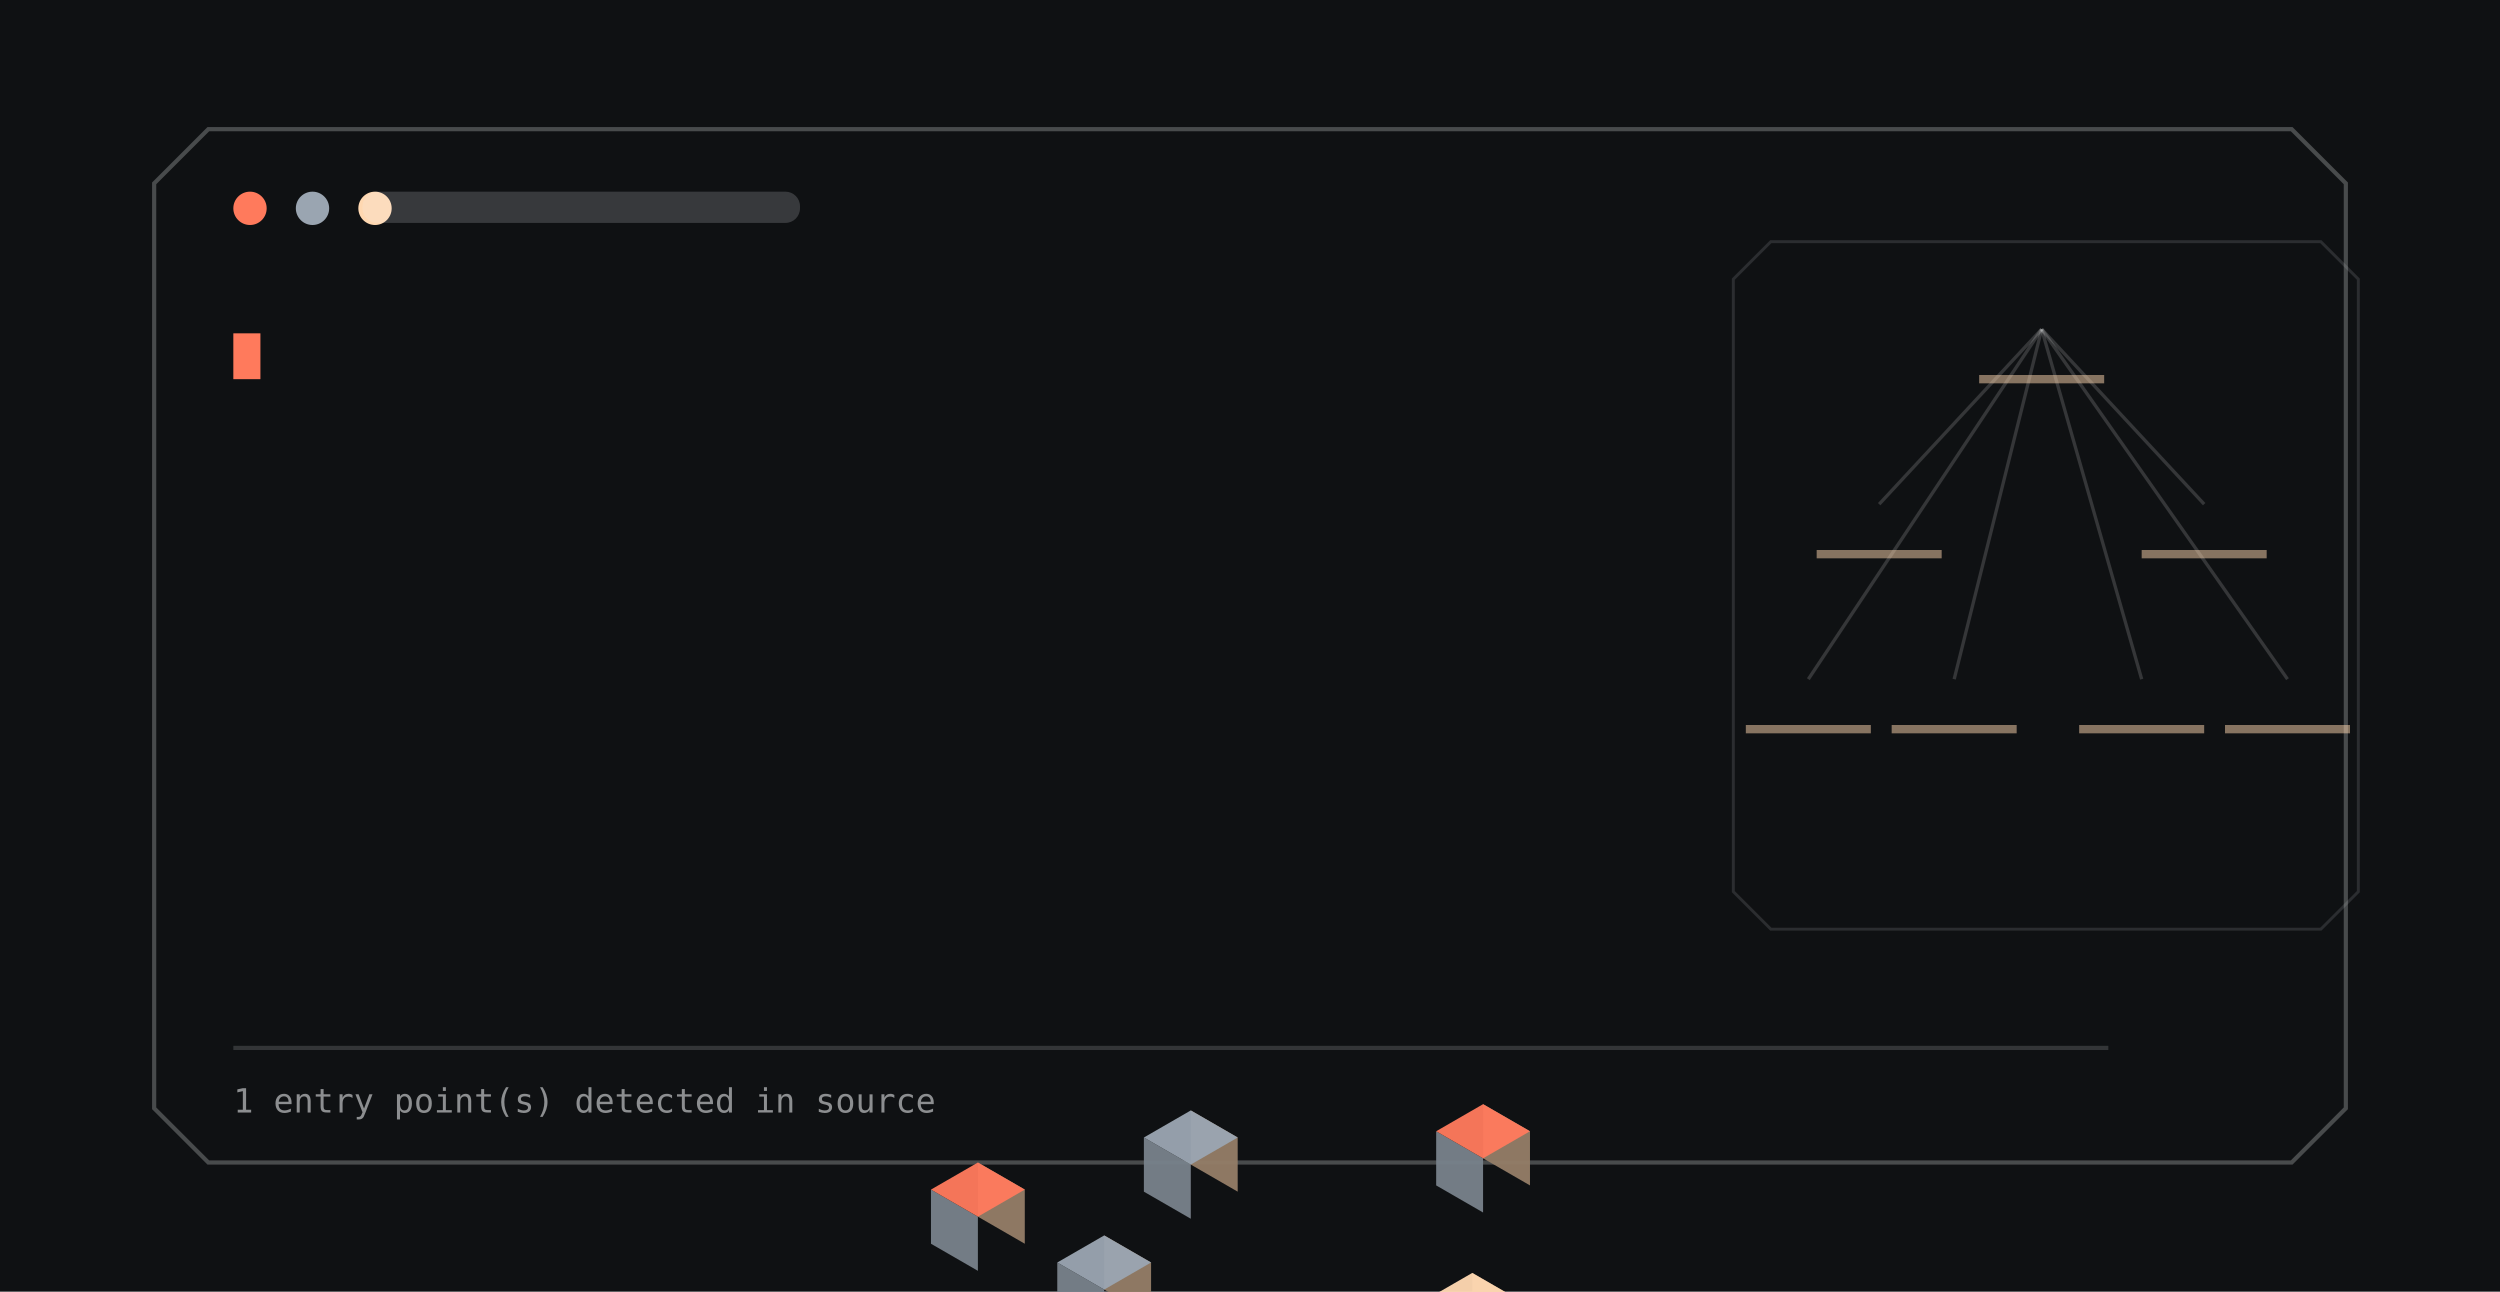
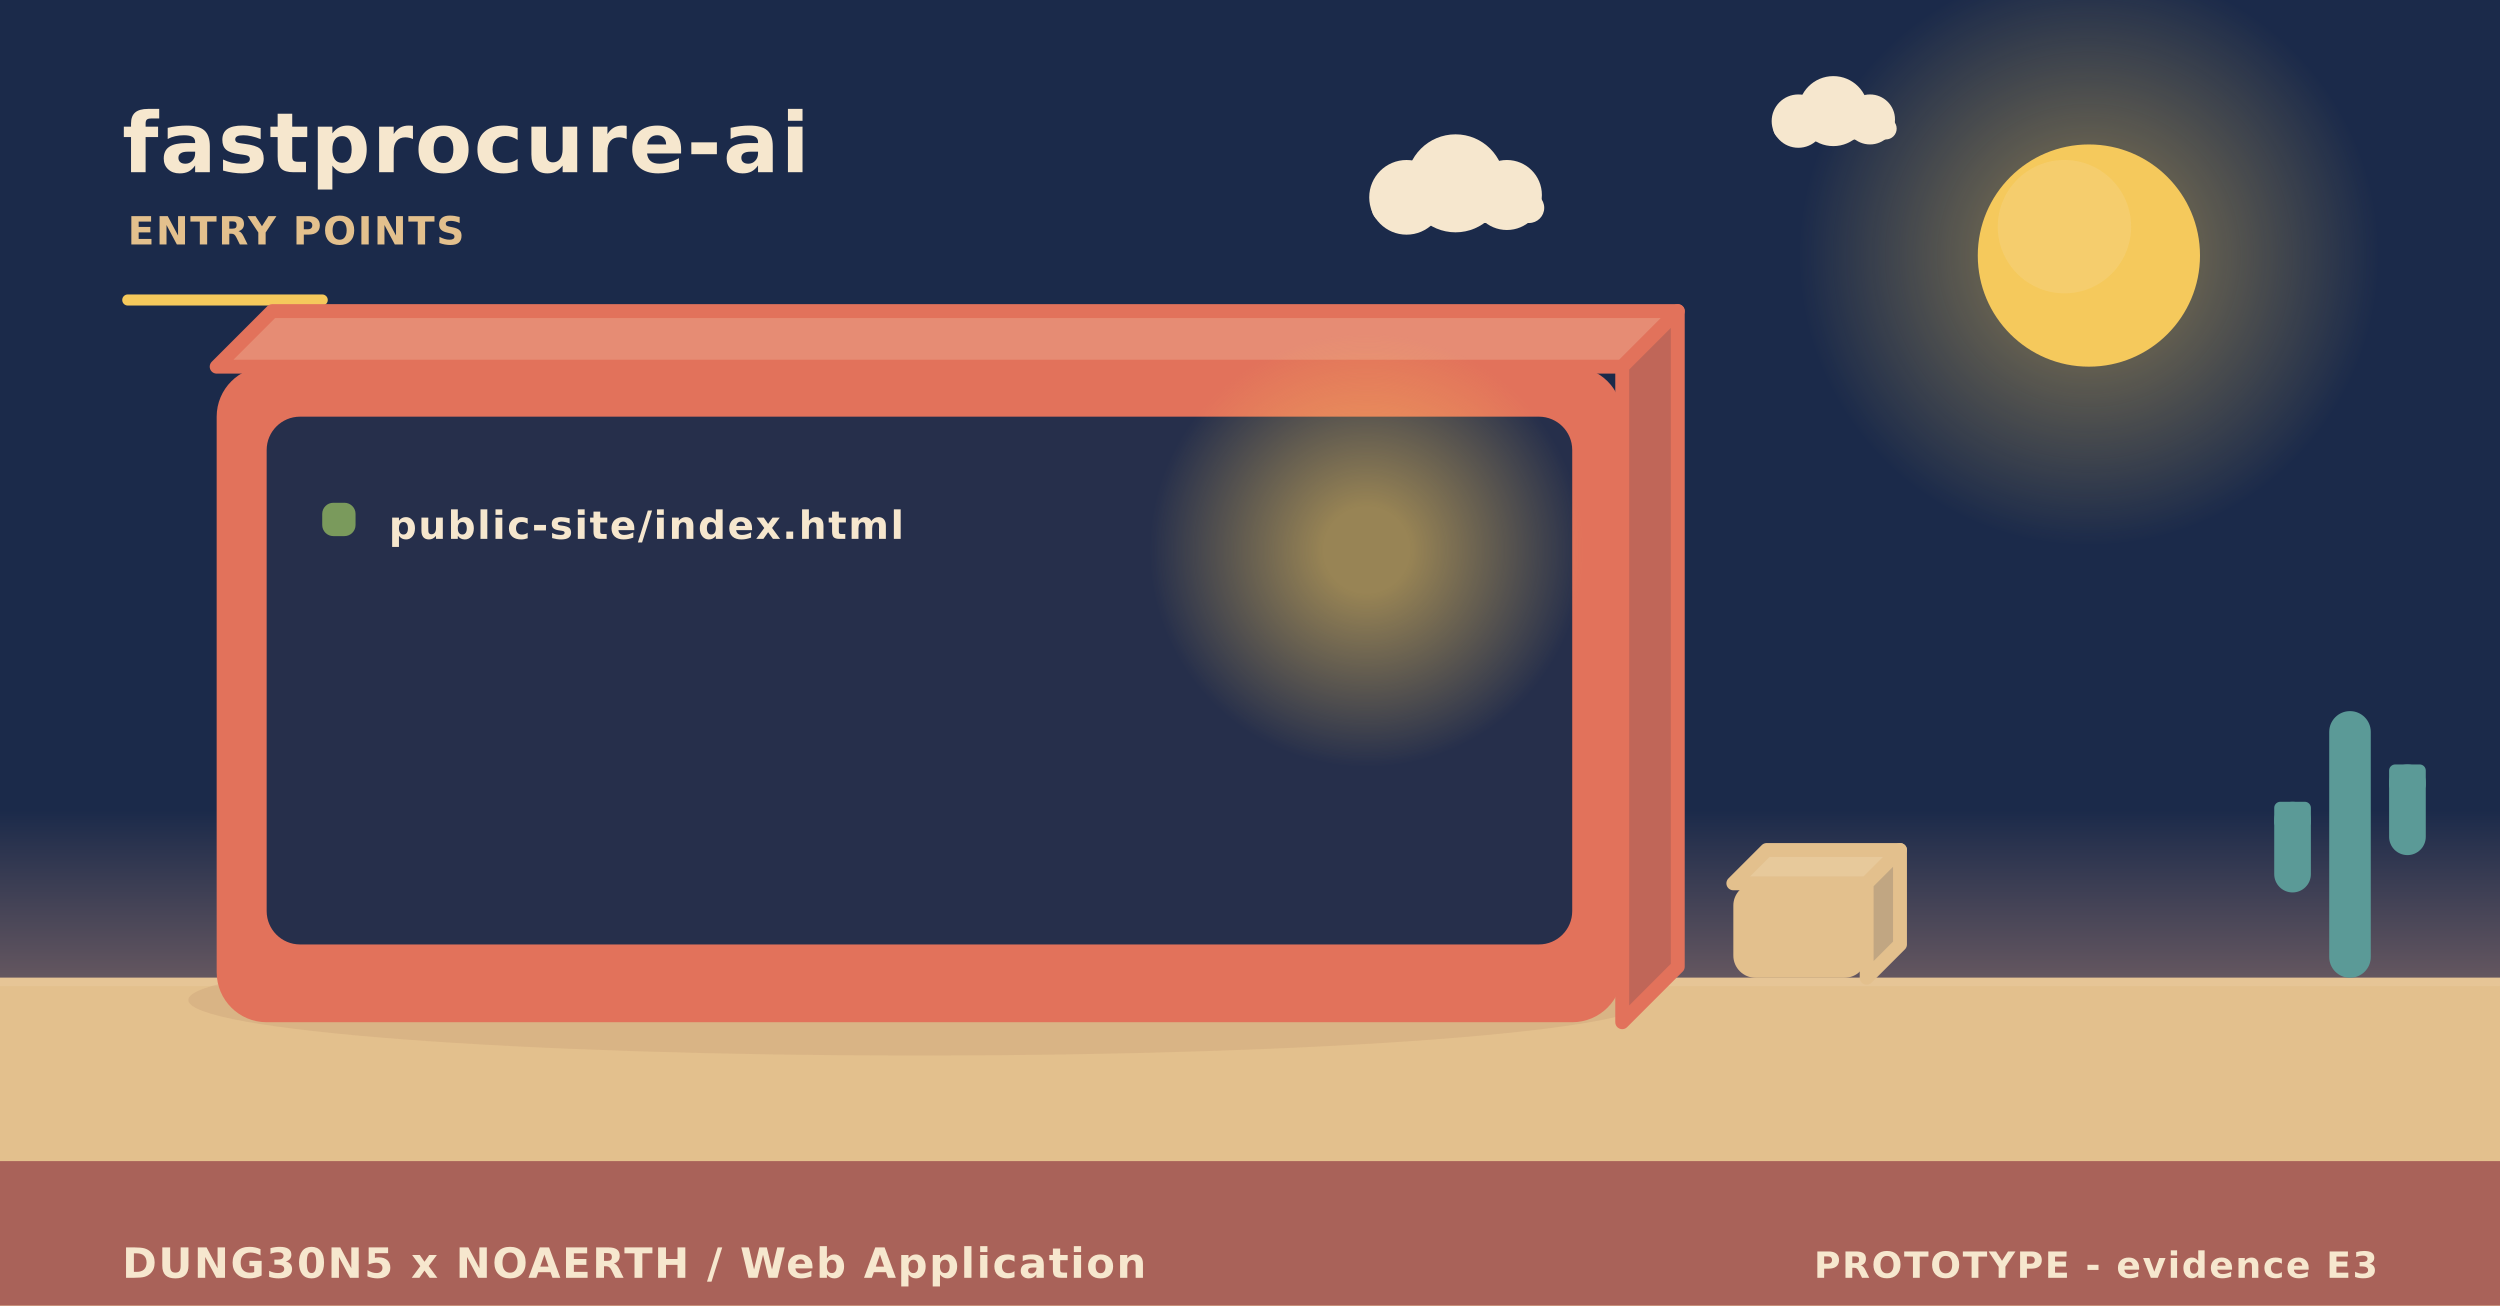
- <svg xmlns="http://www.w3.org/2000/svg" viewBox="0 0 1200 620" width="1200" height="620" role="img" aria-label="fastprocure-ai command surface">
-   <rect width="1200" height="620" fill="#0f1113" />
-   <defs>
-     <linearGradient id="gt" x1="0" y1="0" x2="1" y2="1">
-       <stop offset="0%" stop-color="#ff7a5c" />
-       <stop offset="100%" stop-color="#9aa5b1" />
-     </linearGradient>
-   </defs>
-   <path d="M100.00,62.00 H1100.00 L1126.00,88.00 V532.00 L1100.00,558.00 H100.00 L74.00,532.00 V88.00 Z" fill="none" stroke="rgba(241,243,245,0.300)" stroke-width="2.00" opacity="0.85" />
-   <circle cx="120.00" cy="100.00" r="8.00" fill="#ff7a5c" opacity="1.00" />
-   <circle cx="150.00" cy="100.00" r="8.00" fill="#9aa5b1" opacity="1.00" />
-   <circle cx="180.00" cy="100.00" r="8.00" fill="#ffd8b1" opacity="1.00" />
-   <rect x="174.00" y="92.00" width="210.00" height="15.00" rx="7.00" fill="rgba(241,243,245,0.180)" opacity="1.00" />
-   <text x="112" y="148" font-family="ui-monospace,SFMono-Regular,Menlo,monospace" font-size="21" fill="rgba(241,243,245,0.800)" opacity="0">public-site/index.html<animate attributeName="opacity" values="0;1;1;0" dur="1.5s" begin="0.0s" repeatCount="indefinite" />
-   </text>
-   <rect x="112" y="160" width="13" height="22" fill="#ff7a5c">
-     <animate attributeName="opacity" values="1;0;1" dur="1.05s" begin="0s" repeatCount="indefinite" />
-   </rect>
-   <path d="M850.00,116.00 H1114.00 L1132.00,134.00 V428.00 L1114.00,446.00 H850.00 L832.00,428.00 V134.00 Z" fill="none" stroke="rgba(241,243,245,0.180)" stroke-width="1.40" opacity="0.70" />
-   <line x1="980.00" y1="158.00" x2="902.00" y2="242.00" stroke="rgba(241,243,245,0.300)" stroke-width="1.60" opacity="0.55" />
-   <line x1="980.00" y1="158.00" x2="1058.00" y2="242.00" stroke="rgba(241,243,245,0.300)" stroke-width="1.60" opacity="0.55" />
-   <line x1="980.00" y1="158.00" x2="868.00" y2="326.00" stroke="rgba(241,243,245,0.300)" stroke-width="1.60" opacity="0.55" />
-   <line x1="980.00" y1="158.00" x2="938.00" y2="326.00" stroke="rgba(241,243,245,0.300)" stroke-width="1.60" opacity="0.55" />
-   <line x1="980.00" y1="158.00" x2="1028.00" y2="326.00" stroke="rgba(241,243,245,0.300)" stroke-width="1.60" opacity="0.55" />
-   <line x1="980.00" y1="158.00" x2="1098.00" y2="326.00" stroke="rgba(241,243,245,0.300)" stroke-width="1.60" opacity="0.55" />
-   <polygon points="711.87,556.00 734.39,569.00 734.39,543.00 711.87,530.00" fill="#947d67" opacity="0.95" />
-   <polygon points="689.36,569.00 711.87,582.00 711.87,556.00 689.36,543.00" fill="#78818a" opacity="0.95" />
-   <polygon points="711.87,530.00 734.39,543.00 711.87,556.00 689.36,543.00" fill="#ff7a5c" opacity="0.95" />
+ <svg xmlns="http://www.w3.org/2000/svg" width="900" height="470" viewBox="0 0 900 470" role="img" aria-label="fastprocure-ai - how it is operated">
+   <linearGradient id="skyt" x1="0" y1="0" x2="0" y2="1">
+     <stop offset="0" stop-color="#1b2a4a" />
+     <stop offset="0.62" stop-color="#1b2a4a" />
+     <stop offset="1" stop-color="#f3ad8a" />
+   </linearGradient>
+   <rect width="900" height="470" fill="url(#skyt)" />
+   <radialGradient id="sunt">
+     <stop offset="0.35" stop-color="#f5c95c" stop-opacity="0.34" />
+     <stop offset="1" stop-color="#f5c95c" stop-opacity="0" />
+   </radialGradient>
+   <circle cx="752" cy="92" r="104" fill="url(#sunt)" />
+   <circle cx="752" cy="92" r="40" fill="#f5c95c" />
+   <circle cx="743.2" cy="81.6" r="24" fill="#f5d27e" opacity="0.5" />
  <g>
-     <rect x="950.00" y="180.00" width="60.00" height="4.00" rx="0.00" fill="rgba(255,216,177,0.500)" opacity="1.00" />
-     <animate attributeName="opacity" values="0.25;1.0;0.25" dur="14.6s" begin="0.0s" repeatCount="indefinite" />
+     <circle cx="524" cy="66" r="17.64" fill="#f6e7ce" />
+     <circle cx="506.36" cy="71.04" r="13.44" fill="#f6e7ce" />
+     <circle cx="542.48" cy="70.2" r="12.6" fill="#f6e7ce" />
+     <rect x="493.76" y="69.36" width="62.16" height="10.92" rx="5.46" fill="#f6e7ce" />
+     <animateTransform attributeName="transform" type="translate" values="0 0;24 0;0 0" dur="36s" begin="0s" repeatCount="indefinite" />
  </g>
-   <polygon points="571.58,559.00 594.09,572.00 594.09,546.00 571.58,533.00" fill="#947d67" opacity="0.95" />
-   <polygon points="549.06,572.00 571.58,585.00 571.58,559.00 549.06,546.00" fill="#78818a" opacity="0.95" />
-   <polygon points="571.58,533.00 594.09,546.00 571.58,559.00 549.06,546.00" fill="#9aa5b1" opacity="0.95" />
  <g>
-     <rect x="872.00" y="264.00" width="60.00" height="4.00" rx="0.00" fill="rgba(255,216,177,0.500)" opacity="1.00" />
-     <animate attributeName="opacity" values="0.25;1.0;0.25" dur="14.6s" begin="0.4s" repeatCount="indefinite" />
+     <circle cx="660" cy="40" r="12.6" fill="#f6e7ce" />
+     <circle cx="647.4" cy="43.6" r="9.6" fill="#f6e7ce" />
+     <circle cx="673.2" cy="43" r="9" fill="#f6e7ce" />
+     <rect x="638.4" y="42.4" width="44.4" height="7.8" rx="3.9" fill="#f6e7ce" />
+     <animateTransform attributeName="transform" type="translate" values="0 0;-18 0;0 0" dur="46s" begin="3s" repeatCount="indefinite" />
  </g>
-   <polygon points="706.68,637.00 729.19,650.00 729.19,624.00 706.68,611.00" fill="#947d67" opacity="0.95" />
-   <polygon points="684.16,650.00 706.68,663.00 706.68,637.00 684.16,624.00" fill="#78818a" opacity="0.95" />
-   <polygon points="706.68,611.00 729.19,624.00 706.68,637.00 684.16,624.00" fill="#ffd8b1" opacity="0.95" />
+   <rect x="0" y="352" width="900" height="118" fill="#e3c08d" />
+   <rect x="0" y="352" width="900" height="3" fill="#e6c596" />
+   <text x="44" y="62" font-family="Verdana,DejaVu Sans,sans-serif" font-size="30" font-weight="700" letter-spacing="0.6" fill="#f6e7ce" text-anchor="start">fastprocure-ai</text>
+   <text x="46" y="88" font-family="Verdana,DejaVu Sans,sans-serif" font-size="14" font-weight="700" letter-spacing="0.6" fill="#e3c08d" text-anchor="start">ENTRY POINTS</text>
+   <rect x="44" y="106" width="74" height="4" rx="2" fill="#f5c95c" />
+   <ellipse cx="331" cy="360" rx="263.2" ry="20" fill="rgba(138,90,68,0.11)" />
+   <path d="M78,132 L584,132 L604,112 L98,112 Z" fill="#e68c74" stroke="#e2725b" stroke-width="5" stroke-linejoin="round" />
+   <path d="M584,132 L604,112 L604,348 L584,368 Z" fill="#c06658" stroke="#e2725b" stroke-width="5" stroke-linejoin="round" />
+   <rect x="78" y="132" width="506" height="236" rx="18" fill="#e2725b" />
+   <rect x="96" y="150" width="470" height="190" rx="12" fill="#1b2a4a" opacity="0.94" />
+   <radialGradient id="lamp74776">
+     <stop offset="0.2" stop-color="#f5c95c" stop-opacity="0.55" />
+     <stop offset="1" stop-color="#f5c95c" stop-opacity="0" />
+   </radialGradient>
+   <circle cx="492" cy="198" r="78" fill="url(#lamp74776)" />
+   <rect x="116" y="181" width="12" height="12" rx="4" fill="#7a9a5c" />
  <g>
-     <rect x="1028.00" y="264.00" width="60.00" height="4.00" rx="0.00" fill="rgba(255,216,177,0.500)" opacity="1.00" />
-     <animate attributeName="opacity" values="0.25;1.0;0.25" dur="14.6s" begin="0.8s" repeatCount="indefinite" />
+     <text x="140" y="194" font-family="Verdana,DejaVu Sans,sans-serif" font-size="14" font-weight="700" letter-spacing="0.6" fill="#f6e7ce" text-anchor="start">public-site/index.html</text>
+     <animateTransform attributeName="transform" type="translate" values="0 10;0 0" dur="0.7s" begin="0.4s" fill="freeze" />
  </g>
-   <polygon points="469.39,584.00 491.90,597.00 491.90,571.00 469.39,558.00" fill="#947d67" opacity="0.95" />
-   <polygon points="446.87,597.00 469.39,610.00 469.39,584.00 446.87,571.00" fill="#78818a" opacity="0.95" />
-   <polygon points="469.39,558.00 491.90,571.00 469.39,584.00 446.87,571.00" fill="#ff7a5c" opacity="0.95" />
-   <g>
-     <rect x="838.00" y="348.00" width="60.00" height="4.00" rx="0.00" fill="rgba(255,216,177,0.500)" opacity="1.00" />
-     <animate attributeName="opacity" values="0.25;1.0;0.25" dur="14.6s" begin="1.2s" repeatCount="indefinite" />
-   </g>
-   <polygon points="530.01,619.00 552.52,632.00 552.52,606.00 530.01,593.00" fill="#947d67" opacity="0.95" />
-   <polygon points="507.49,632.00 530.01,645.00 530.01,619.00 507.49,606.00" fill="#78818a" opacity="0.95" />
-   <polygon points="530.01,593.00 552.52,606.00 530.01,619.00 507.49,606.00" fill="#9aa5b1" opacity="0.95" />
-   <g>
-     <rect x="908.00" y="348.00" width="60.00" height="4.00" rx="0.00" fill="rgba(255,216,177,0.500)" opacity="1.00" />
-     <animate attributeName="opacity" values="0.25;1.0;0.25" dur="14.6s" begin="1.6s" repeatCount="indefinite" />
-   </g>
-   <polygon points="607.95,664.00 630.47,677.00 630.47,651.00 607.95,638.00" fill="#947d67" opacity="0.95" />
-   <polygon points="585.43,677.00 607.95,690.00 607.95,664.00 585.43,651.00" fill="#78818a" opacity="0.95" />
-   <polygon points="607.95,638.00 630.47,651.00 607.95,664.00 585.43,651.00" fill="#ffd8b1" opacity="0.95" />
-   <g>
-     <rect x="998.00" y="348.00" width="60.00" height="4.00" rx="0.00" fill="rgba(255,216,177,0.500)" opacity="1.00" />
-     <animate attributeName="opacity" values="0.25;1.0;0.25" dur="14.6s" begin="2.0s" repeatCount="indefinite" />
-   </g>
-   <polygon points="668.57,699.00 691.09,712.00 691.09,686.00 668.57,673.00" fill="#947d67" opacity="0.95" />
-   <polygon points="646.05,712.00 668.57,725.00 668.57,699.00 646.05,686.00" fill="#78818a" opacity="0.95" />
-   <polygon points="668.57,673.00 691.09,686.00 668.57,699.00 646.05,686.00" fill="#ff7a5c" opacity="0.95" />
-   <g>
-     <rect x="1068.00" y="348.00" width="60.00" height="4.00" rx="0.00" fill="rgba(255,216,177,0.500)" opacity="1.00" />
-     <animate attributeName="opacity" values="0.25;1.0;0.25" dur="14.6s" begin="2.4s" repeatCount="indefinite" />
-   </g>
-   <rect x="112.00" y="502.00" width="900.00" height="2.00" rx="0.00" fill="rgba(241,243,245,0.160)" opacity="1.00" />
-   <text x="112" y="534" font-family="ui-monospace,Menlo,monospace" font-size="16" fill="rgba(241,243,245,0.550)">1 entry point(s) detected in source</text>
+   <path d="M624,318 L672,318 L684,306 L636,306 Z" fill="#e7c99b" stroke="#e3c08d" stroke-width="5" stroke-linejoin="round" />
+   <path d="M672,318 L684,306 L684,340 L672,352 Z" fill="#c1a682" stroke="#e3c08d" stroke-width="5" stroke-linejoin="round" />
+   <rect x="624" y="318" width="48" height="34" rx="8" fill="#e3c08d" />
+   <rect x="838.52" y="256" width="14.96" height="96" rx="7.48" fill="#5b9a97" />
+   <rect x="818.72" y="288.64" width="13.2" height="32.64" rx="6.6" fill="#5b9a97" />
+   <rect x="818.72" y="288.64" width="13.2" height="9.6" rx="2.2" fill="#5b9a97" />
+   <rect x="860.08" y="275.2" width="13.2" height="32.64" rx="6.6" fill="#5b9a97" />
+   <rect x="860.08" y="275.2" width="13.2" height="9.6" rx="2.2" fill="#5b9a97" />
+   <rect x="0" y="418" width="900" height="52" rx="0" fill="#a65c56" opacity="0.94" />
+   <text x="44" y="460" font-family="Verdana,DejaVu Sans,sans-serif" font-size="15" font-weight="700" letter-spacing="0.6" fill="#f6e7ce" text-anchor="start">DUNG30N5 x NOAERTH  /  Web Application</text>
+   <text x="856" y="460" font-family="Verdana,DejaVu Sans,sans-serif" font-size="13" font-weight="700" letter-spacing="0.6" fill="#f6e7ce" text-anchor="end">PROTOTYPE  -  evidence E3</text>
</svg>
